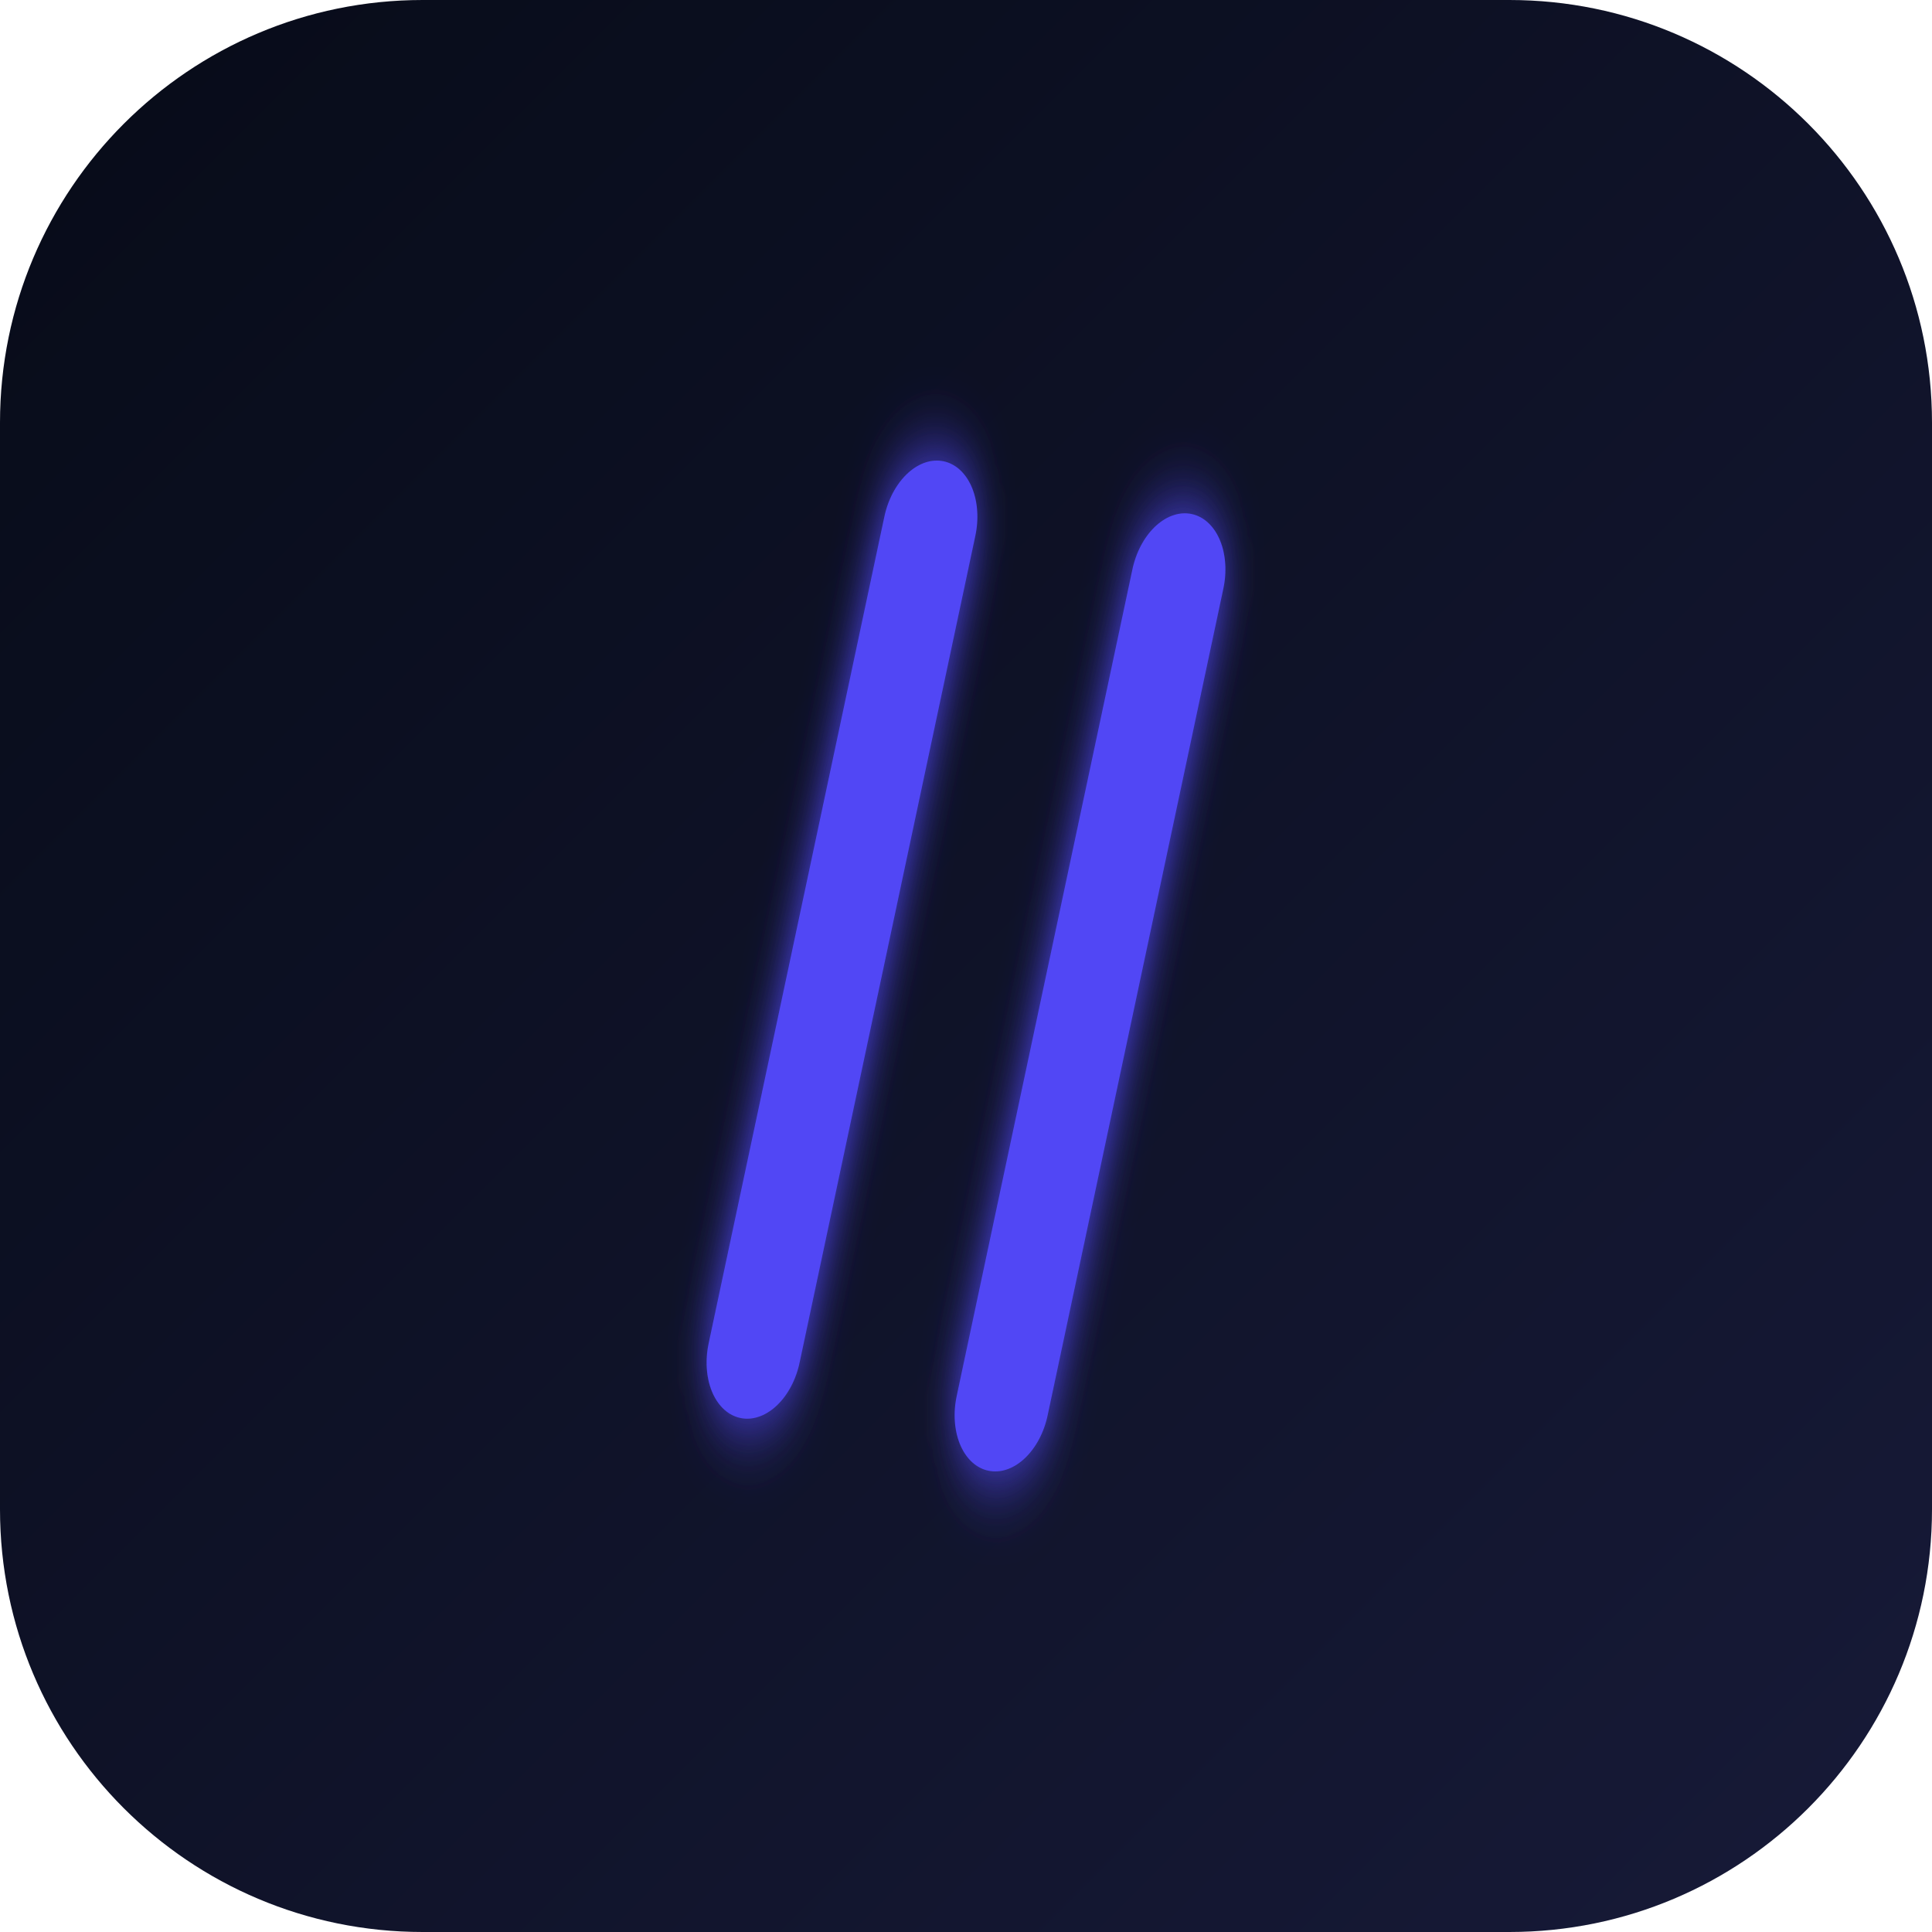
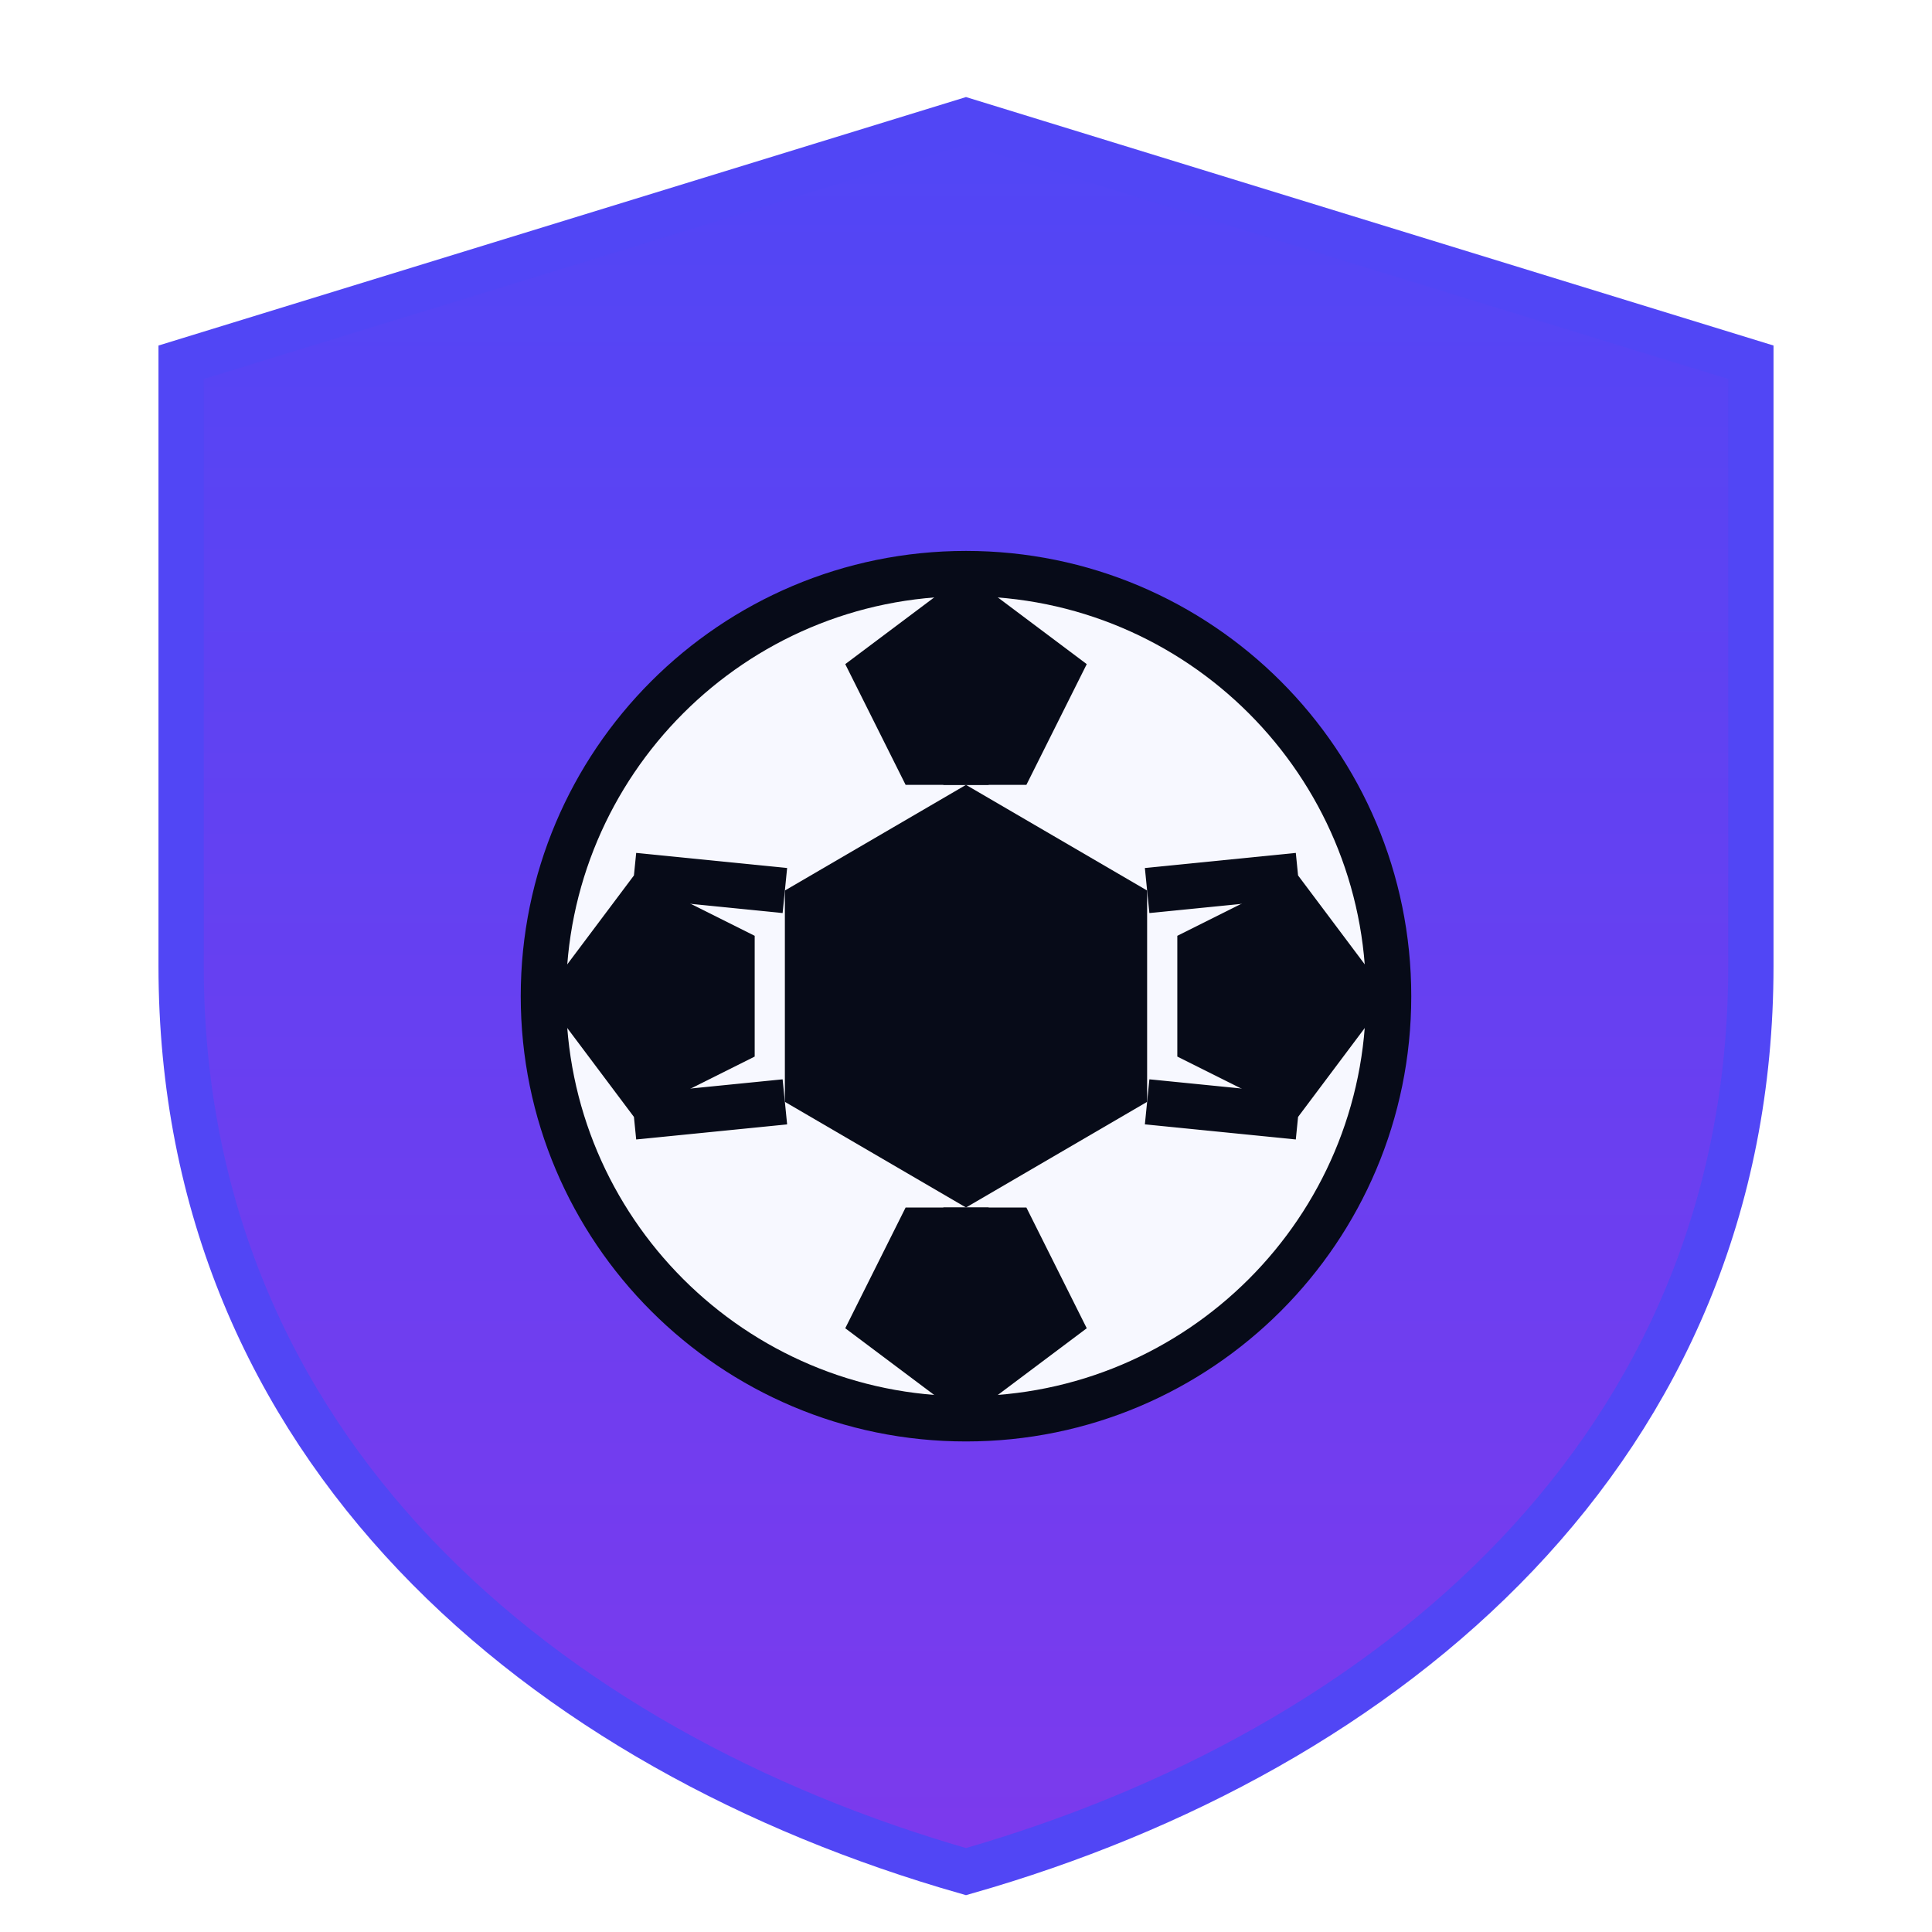
- <svg xmlns="http://www.w3.org/2000/svg" viewBox="0 0 32 32" fill="none">
+ <svg xmlns="http://www.w3.org/2000/svg" viewBox="0 0 64 64" width="64" height="64">
  <defs>
-     <linearGradient id="favBg" x1="0" y1="0" x2="1" y2="1">
-       <stop offset="0%" stop-color="#070B18" />
-       <stop offset="100%" stop-color="#171A38" />
+     <linearGradient id="shield-grad" x1="0" y1="0" x2="0" y2="1">
+       <stop offset="0%" stop-color="#5146F5" />
+       <stop offset="100%" stop-color="#7C3AED" />
    </linearGradient>
-     <filter id="favGlow" x="-50%" y="-50%" width="200%" height="200%">
-       <feGaussianBlur stdDeviation="0.6" result="blur" />
-       <feMerge>
-         <feMergeNode in="blur" />
-         <feMergeNode in="SourceGraphic" />
-       </feMerge>
-     </filter>
  </defs>
-   <rect width="32" height="32" rx="7" fill="url(#favBg)" />
-   <g filter="url(#favGlow)" transform="translate(16 16) rotate(12) scale(0.7 1)">
-     <line x1="-3" y1="-7" x2="-3" y2="7" stroke="#5146F5" stroke-width="2.2" stroke-linecap="round" />
-     <line x1="3" y1="-7" x2="3" y2="7" stroke="#5146F5" stroke-width="2.2" stroke-linecap="round" />
+   <path d="M32 4 L58 12 V32 C58 48 46 58 32 62 C18 58 6 48 6 32 V12 Z" fill="url(#shield-grad)" stroke="#5146F5" stroke-width="1.5" />
+   <g transform="translate(32 33)">
+     <circle r="14" fill="#F7F8FF" stroke="#070B18" stroke-width="1.5" />
+     <polygon points="0,-7 6,-3.5 6,3.5 0,7 -6,3.5 -6,-3.5" fill="#070B18" />
+     <polygon points="0,-14 -4,-11 -2,-7 2,-7 4,-11" fill="#070B18" />
+     <polygon points="14,0 11,-4 7,-2 7,2 11,4" fill="#070B18" />
+     <polygon points="0,14 4,11 2,7 -2,7 -4,11" fill="#070B18" />
+     <polygon points="-14,0 -11,-4 -7,-2 -7,2 -11,4" fill="#070B18" />
+     <line x1="0" y1="-7" x2="0" y2="-14" stroke="#070B18" stroke-width="1.5" />
+     <line x1="6" y1="-3.5" x2="11" y2="-4" stroke="#070B18" stroke-width="1.5" />
+     <line x1="6" y1="3.5" x2="11" y2="4" stroke="#070B18" stroke-width="1.5" />
+     <line x1="0" y1="7" x2="0" y2="14" stroke="#070B18" stroke-width="1.5" />
+     <line x1="-6" y1="3.5" x2="-11" y2="4" stroke="#070B18" stroke-width="1.5" />
+     <line x1="-6" y1="-3.5" x2="-11" y2="-4" stroke="#070B18" stroke-width="1.5" />
  </g>
</svg>
